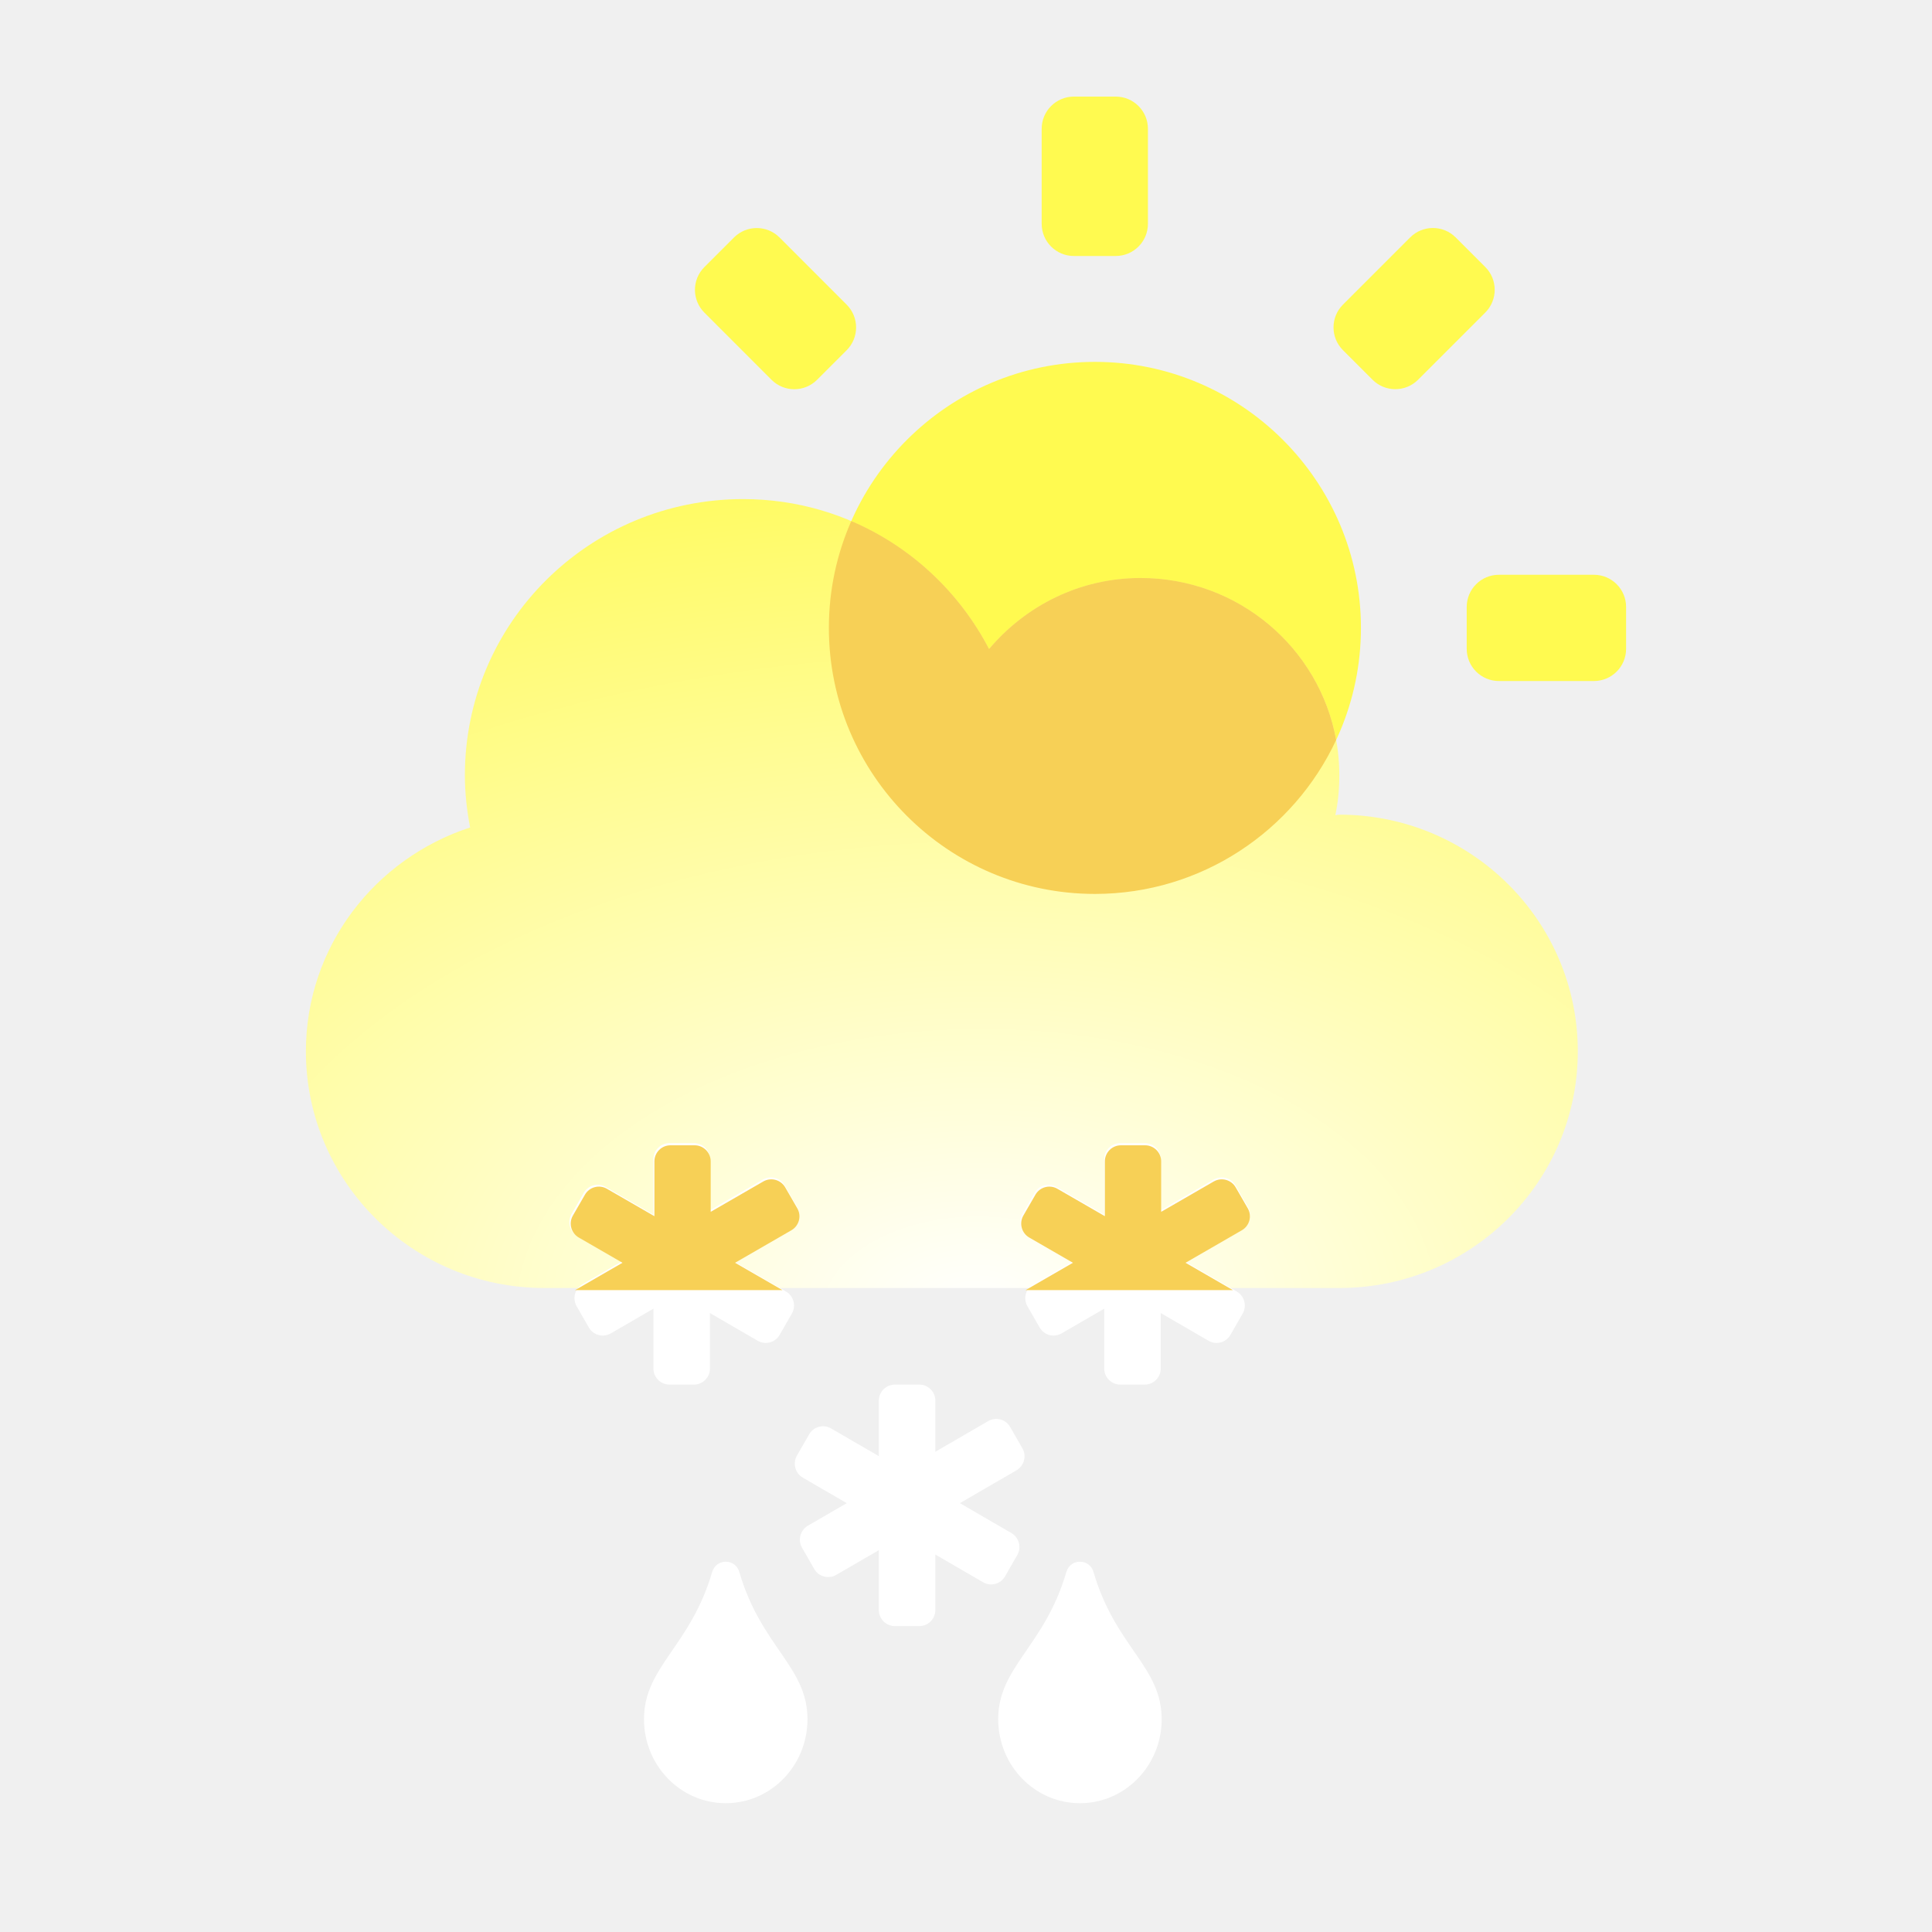
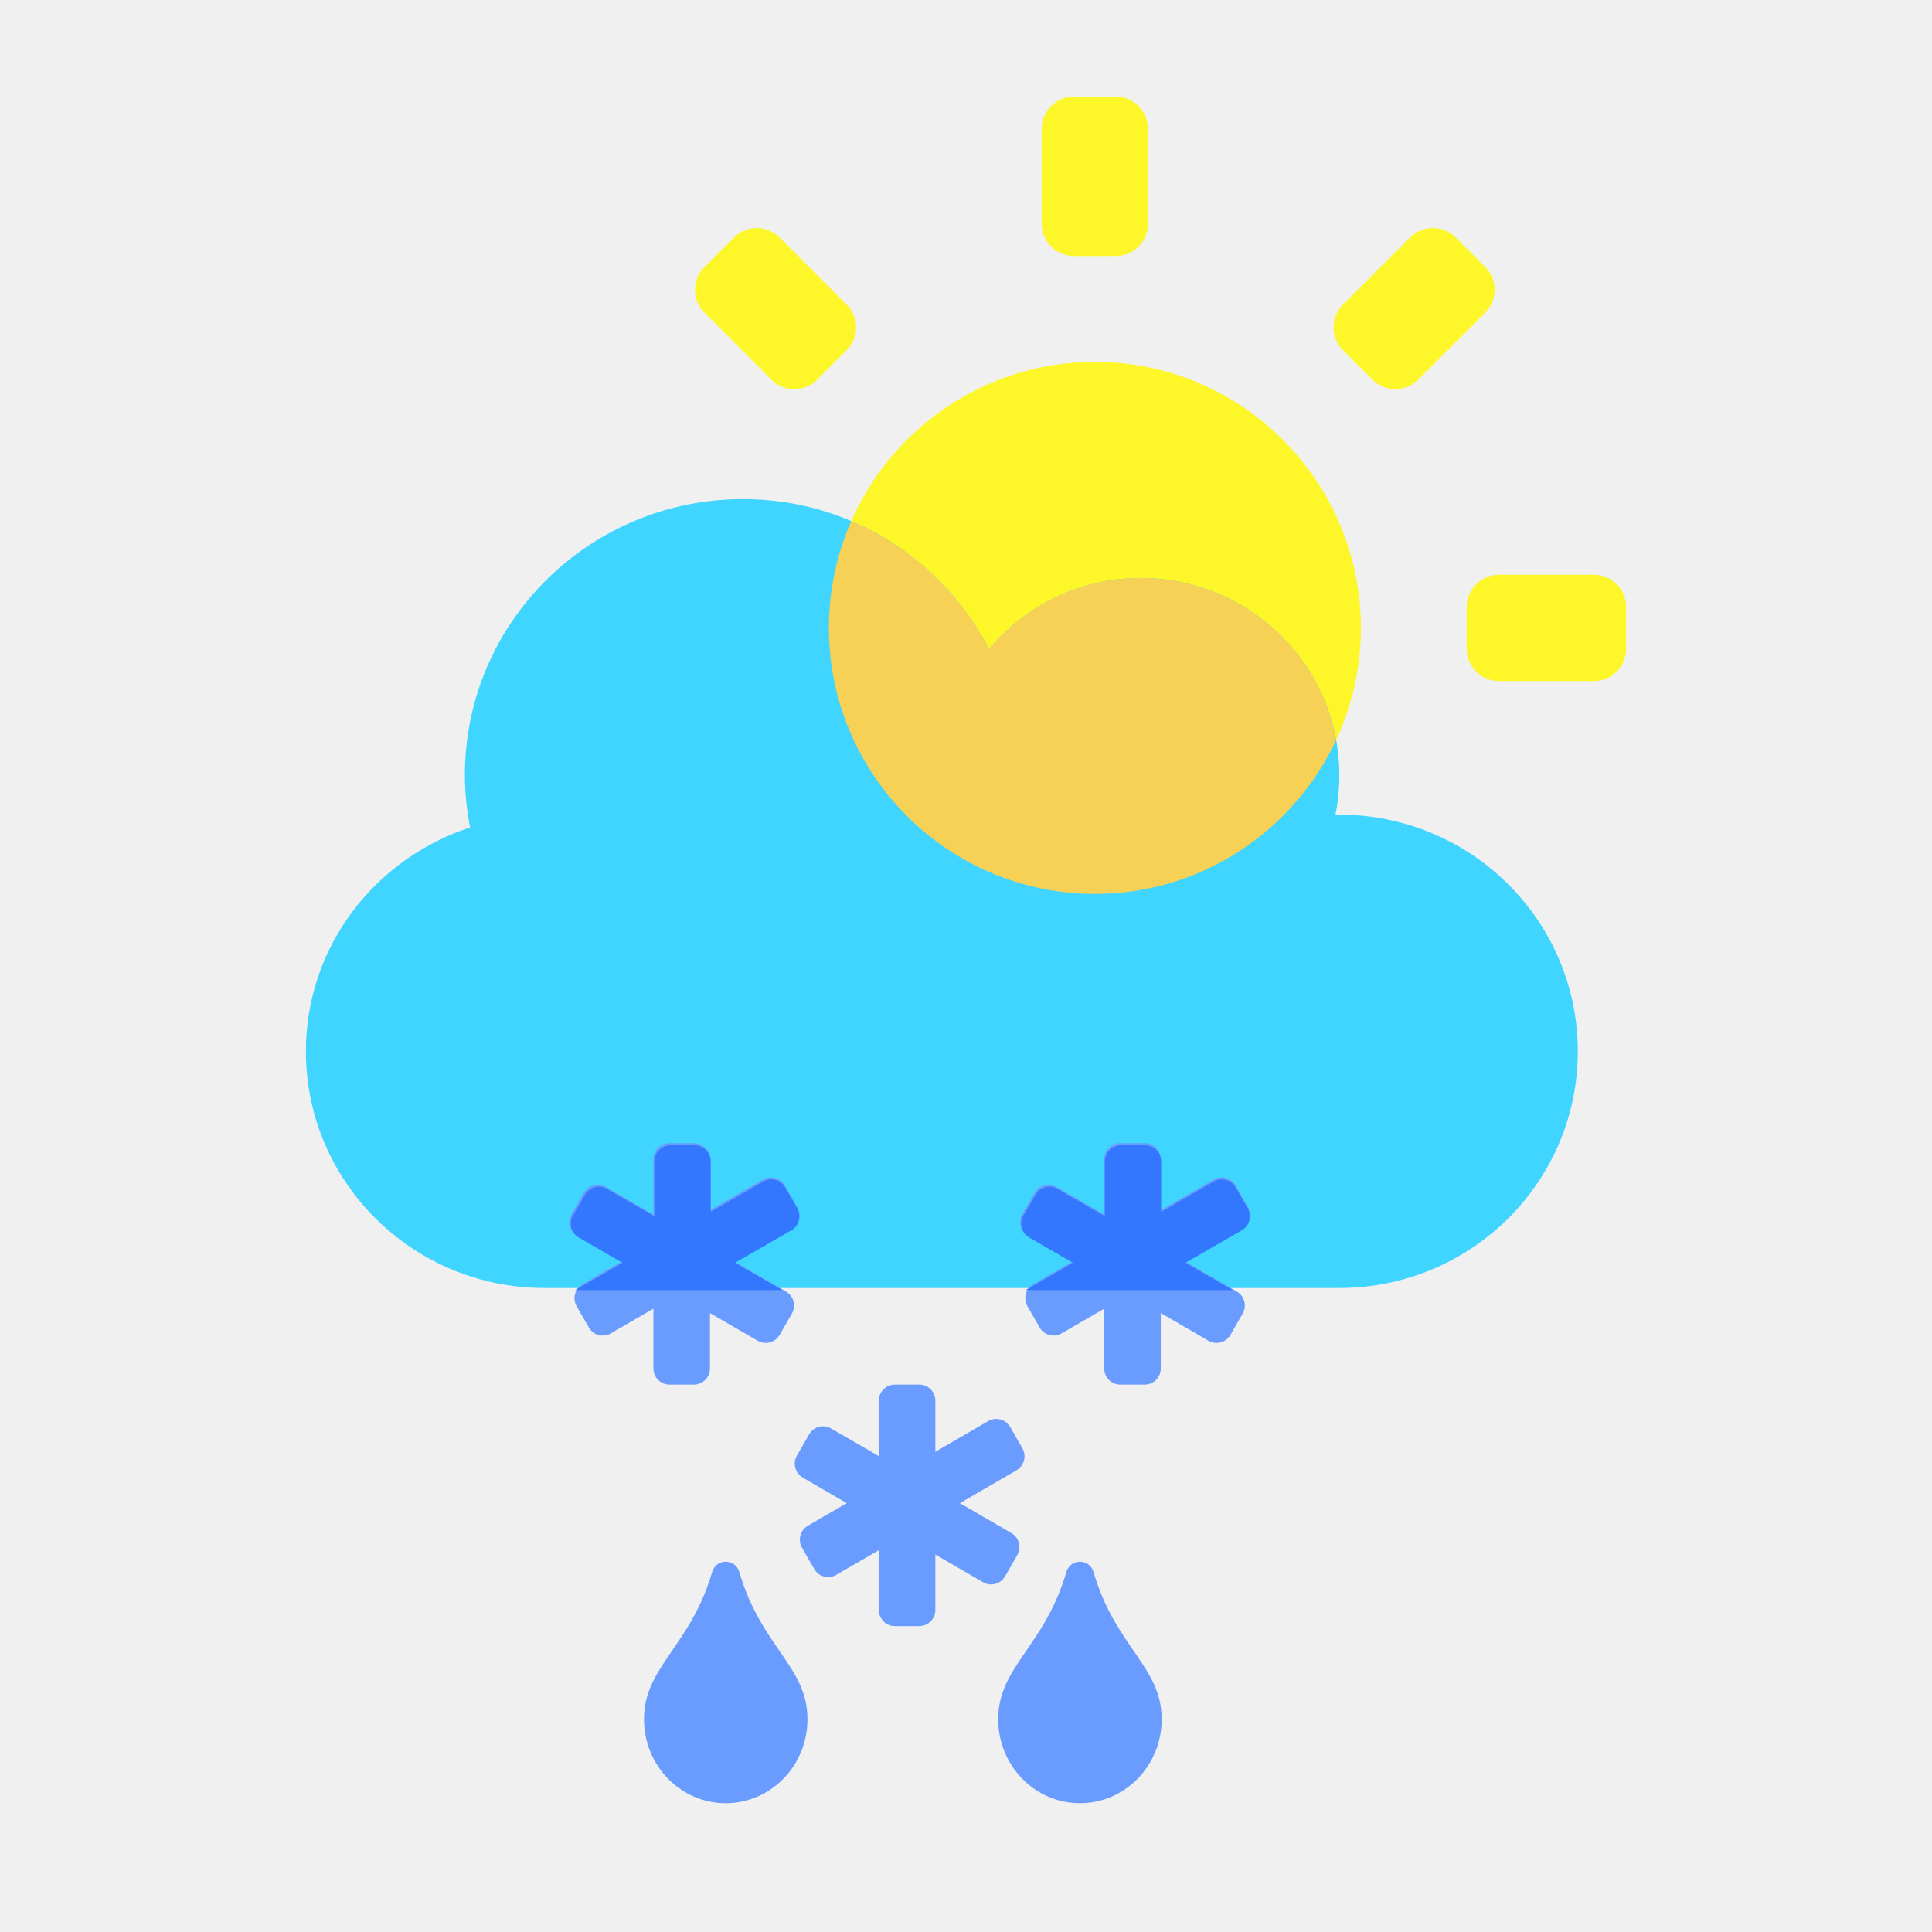
<svg xmlns="http://www.w3.org/2000/svg" width="120" height="120" viewBox="0 0 120 120" fill="none">
-   <path d="M51.483 39C51.483 48.111 58.895 55.523 68.007 55.523C77.118 55.523 84.53 48.111 84.53 39C84.53 29.889 77.118 22.477 68.007 22.477C58.895 22.477 51.483 29.889 51.483 39ZM64.7 8C64.7 6.895 65.595 6 66.7 6H69.3C70.405 6 71.3 6.895 71.3 8V13.9C71.3 15.005 70.405 15.9 69.3 15.9H66.7C65.595 15.9 64.7 15.005 64.7 13.9V8ZM35 37.7C35 36.595 35.895 35.7 37 35.7H42.9C44.005 35.7 44.9 36.595 44.9 37.7V40.3C44.9 41.405 44.005 42.3 42.9 42.3H37C35.895 42.3 35 41.405 35 40.3V37.7ZM91.1 37.7C91.1 36.595 91.995 35.7 93.1 35.7H99C100.105 35.7 101 36.595 101 37.7V40.3C101 41.405 100.105 42.3 99 42.3H93.1C91.995 42.3 91.1 41.405 91.1 40.3V37.7ZM83.413 21.749C82.632 20.968 82.632 19.702 83.413 18.921L87.587 14.747C88.368 13.966 89.634 13.966 90.415 14.747L92.253 16.585C93.034 17.366 93.034 18.632 92.253 19.413L88.079 23.587C87.298 24.368 86.032 24.368 85.251 23.587L83.413 21.749ZM50.75 23.59C49.969 24.371 48.702 24.371 47.921 23.59L43.75 19.417C42.969 18.636 42.969 17.369 43.751 16.588L45.59 14.75C46.372 13.969 47.638 13.97 48.419 14.751L52.589 18.924C53.369 19.705 53.369 20.971 52.588 21.752L50.75 23.59Z" fill="#FFFA50" />
-   <path d="M83.188 50.6C83.095 50.6 83.018 50.631 82.941 50.631C83.11 49.834 83.188 49.008 83.188 48.15C83.188 41.382 77.664 35.9 70.844 35.9C67.048 35.9 63.7 37.63 61.432 40.31C58.562 34.797 52.837 31 46.156 31C36.605 31 28.875 38.672 28.875 48.15C28.875 49.268 28.998 50.34 29.199 51.396C23.29 53.326 19 58.792 19 65.3C19 73.416 25.635 80 33.812 80H83.188C91.365 80 98 73.416 98 65.3C98 57.184 91.365 50.6 83.188 50.6Z" fill="url(#paint0_radial_158_3836)" />
+   <path d="M51.483 39C51.483 48.111 58.895 55.523 68.007 55.523C77.118 55.523 84.53 48.111 84.53 39C84.53 29.889 77.118 22.477 68.007 22.477C58.895 22.477 51.483 29.889 51.483 39ZM64.7 8C64.7 6.895 65.595 6 66.7 6H69.3C70.405 6 71.3 6.895 71.3 8V13.9C71.3 15.005 70.405 15.9 69.3 15.9H66.7C65.595 15.9 64.7 15.005 64.7 13.9V8ZM35 37.7C35 36.595 35.895 35.7 37 35.7H42.9C44.005 35.7 44.9 36.595 44.9 37.7V40.3C44.9 41.405 44.005 42.3 42.9 42.3H37C35.895 42.3 35 41.405 35 40.3V37.7ZM91.1 37.7C91.1 36.595 91.995 35.7 93.1 35.7H99C100.105 35.7 101 36.595 101 37.7V40.3C101 41.405 100.105 42.3 99 42.3H93.1C91.995 42.3 91.1 41.405 91.1 40.3V37.7ZM83.413 21.749C82.632 20.968 82.632 19.702 83.413 18.921L87.587 14.747C88.368 13.966 89.634 13.966 90.415 14.747L92.253 16.585C93.034 17.366 93.034 18.632 92.253 19.413L88.079 23.587C87.298 24.368 86.032 24.368 85.251 23.587L83.413 21.749ZM50.75 23.59C49.969 24.371 48.702 24.371 47.921 23.59L43.75 19.417C42.969 18.636 42.969 17.369 43.751 16.588L45.59 14.75C46.372 13.969 47.638 13.97 48.419 14.751L52.589 18.924C53.369 19.705 53.369 20.971 52.588 21.752L50.75 23.59Z" fill="#FDF72A" />
+   <path d="M83.188 50.6C83.095 50.6 83.018 50.631 82.941 50.631C83.11 49.834 83.188 49.008 83.188 48.15C83.188 41.382 77.664 35.9 70.844 35.9C67.048 35.9 63.7 37.63 61.432 40.31C58.562 34.797 52.837 31 46.156 31C36.605 31 28.875 38.672 28.875 48.15C28.875 49.268 28.998 50.34 29.199 51.396C23.29 53.326 19 58.792 19 65.3C19 73.416 25.635 80 33.812 80H83.188C91.365 80 98 73.416 98 65.3C98 57.184 91.365 50.6 83.188 50.6Z" fill="#3FD5FE" />
  <path fill-rule="evenodd" clip-rule="evenodd" d="M68.007 55.523C58.895 55.523 51.483 48.111 51.483 39C51.483 36.641 51.98 34.396 52.875 32.364C56.569 33.938 59.589 36.77 61.432 40.31C63.7 37.63 67.048 35.9 70.844 35.9C76.911 35.9 81.952 40.238 82.991 45.961C80.36 51.603 74.633 55.523 68.007 55.523Z" fill="#F7D056" />
-   <rect x="40.585" y="71" width="3.512" height="15" rx="1" fill="white" />
-   <rect width="3.525" height="14.945" rx="1" transform="matrix(0.498161 -0.867085 0.86496 0.501841 35 76.2783)" fill="white" />
-   <rect width="3.525" height="14.945" rx="1" transform="matrix(-0.498161 -0.867085 -0.86496 0.501841 50 75.8213)" fill="white" />
-   <rect x="68.585" y="71" width="3.512" height="15" rx="1" fill="white" />
-   <rect width="3.525" height="14.945" rx="1" transform="matrix(0.498161 -0.867085 0.86496 0.501841 63 76.2783)" fill="white" />
-   <rect width="3.525" height="14.945" rx="1" transform="matrix(-0.498161 -0.867085 -0.86496 0.501841 78 75.8213)" fill="white" />
-   <rect x="54.585" y="86" width="3.512" height="15" rx="1" fill="white" />
-   <rect width="3.525" height="14.945" rx="1" transform="matrix(0.498161 -0.867085 0.86496 0.501841 49 91.2783)" fill="white" />
-   <rect width="3.525" height="14.945" rx="1" transform="matrix(-0.498161 -0.867085 -0.86496 0.501841 64 90.8213)" fill="white" />
-   <path fill-rule="evenodd" clip-rule="evenodd" d="M48.599 80.131L45.657 78.433L49.155 76.414C49.633 76.137 49.797 75.526 49.521 75.048L48.772 73.751C48.496 73.272 47.884 73.109 47.406 73.385L44.143 75.269V72.136C44.143 71.584 43.695 71.136 43.143 71.136H41.646C41.093 71.136 40.646 71.584 40.646 72.136V75.539L37.698 73.838C37.22 73.561 36.608 73.725 36.332 74.204L35.584 75.5C35.307 75.979 35.471 76.59 35.95 76.866L38.663 78.433L35.721 80.131H48.599Z" fill="#F7D056" />
-   <path fill-rule="evenodd" clip-rule="evenodd" d="M76.578 80.131L73.637 78.433L77.134 76.414C77.612 76.137 77.776 75.526 77.5 75.048L76.751 73.751C76.475 73.272 75.864 73.109 75.385 73.385L72.122 75.269V72.136C72.122 71.584 71.674 71.136 71.122 71.136H69.625C69.073 71.136 68.625 71.584 68.625 72.136V75.539L65.678 73.838C65.199 73.561 64.588 73.725 64.312 74.204L63.563 75.5C63.287 75.979 63.451 76.59 63.929 76.866L66.642 78.433L63.701 80.131H76.578Z" fill="#F7D056" />
-   <path d="M44.231 97.648C42.877 102.273 40 103.522 40 106.782C40 109.667 42.274 112 45.077 112C47.88 112 50.154 109.667 50.154 106.782C50.154 103.512 47.277 102.293 45.923 97.648C45.69 96.805 44.495 96.763 44.231 97.648Z" fill="white" />
-   <path d="M66.231 97.648C64.877 102.273 62 103.522 62 106.782C62 109.667 64.274 112 67.077 112C69.88 112 72.154 109.667 72.154 106.782C72.154 103.512 69.277 102.293 67.923 97.648C67.69 96.805 66.495 96.763 66.231 97.648Z" fill="white" />
-   <defs>
-     <radialGradient id="paint0_radial_158_3836" cx="0" cy="0" r="1" gradientUnits="userSpaceOnUse" gradientTransform="translate(60.5 81.5) rotate(-91.4688) scale(58.5192 94.3473)">
-       <stop stop-color="white" />
-       <stop offset="1" stop-color="#FFFA50" />
-     </radialGradient>
-   </defs>
+   <rect x="40.585" y="71" width="3.512" height="15" rx="1" fill="#6A9CFF" />
+   <rect width="3.525" height="14.945" rx="1" transform="matrix(0.498161 -0.867085 0.86496 0.501841 35 76.2783)" fill="#6A9CFF" />
+   <rect width="3.525" height="14.945" rx="1" transform="matrix(-0.498161 -0.867085 -0.86496 0.501841 50 75.8213)" fill="#6A9CFF" />
+   <rect x="68.585" y="71" width="3.512" height="15" rx="1" fill="#6A9CFF" />
+   <rect width="3.525" height="14.945" rx="1" transform="matrix(0.498161 -0.867085 0.86496 0.501841 63 76.2783)" fill="#6A9CFF" />
+   <rect width="3.525" height="14.945" rx="1" transform="matrix(-0.498161 -0.867085 -0.86496 0.501841 78 75.8213)" fill="#6A9CFF" />
+   <rect x="54.585" y="86" width="3.512" height="15" rx="1" fill="#6A9CFF" />
+   <rect width="3.525" height="14.945" rx="1" transform="matrix(0.498161 -0.867085 0.86496 0.501841 49 91.2783)" fill="#6A9CFF" />
+   <rect width="3.525" height="14.945" rx="1" transform="matrix(-0.498161 -0.867085 -0.86496 0.501841 64 90.8213)" fill="#6A9CFF" />
+   <path fill-rule="evenodd" clip-rule="evenodd" d="M48.599 80.131L45.657 78.433L49.155 76.414C49.633 76.137 49.797 75.526 49.521 75.048L48.772 73.751C48.496 73.272 47.884 73.109 47.406 73.385L44.143 75.269V72.136C44.143 71.584 43.695 71.136 43.143 71.136H41.646C41.093 71.136 40.646 71.584 40.646 72.136V75.539L37.698 73.838C37.22 73.561 36.608 73.725 36.332 74.204L35.584 75.5C35.307 75.979 35.471 76.59 35.95 76.866L38.663 78.433L35.721 80.131H48.599Z" fill="#3377FF" />
+   <path fill-rule="evenodd" clip-rule="evenodd" d="M76.578 80.131L73.637 78.433L77.134 76.414C77.612 76.137 77.776 75.526 77.5 75.048L76.751 73.751C76.475 73.272 75.864 73.109 75.385 73.385L72.122 75.269V72.136C72.122 71.584 71.674 71.136 71.122 71.136H69.625C69.073 71.136 68.625 71.584 68.625 72.136V75.539L65.678 73.838C65.199 73.561 64.588 73.725 64.312 74.204L63.563 75.5C63.287 75.979 63.451 76.59 63.929 76.866L66.642 78.433L63.701 80.131H76.578Z" fill="#3377FF" />
+   <path d="M44.231 97.648C42.877 102.273 40 103.522 40 106.782C40 109.667 42.274 112 45.077 112C47.88 112 50.154 109.667 50.154 106.782C50.154 103.512 47.277 102.293 45.923 97.648C45.69 96.805 44.495 96.763 44.231 97.648Z" fill="#6A9CFF" />
+   <path d="M66.231 97.648C64.877 102.273 62 103.522 62 106.782C62 109.667 64.274 112 67.077 112C69.88 112 72.154 109.667 72.154 106.782C72.154 103.512 69.277 102.293 67.923 97.648C67.69 96.805 66.495 96.763 66.231 97.648Z" fill="#6A9CFF" />
</svg>
